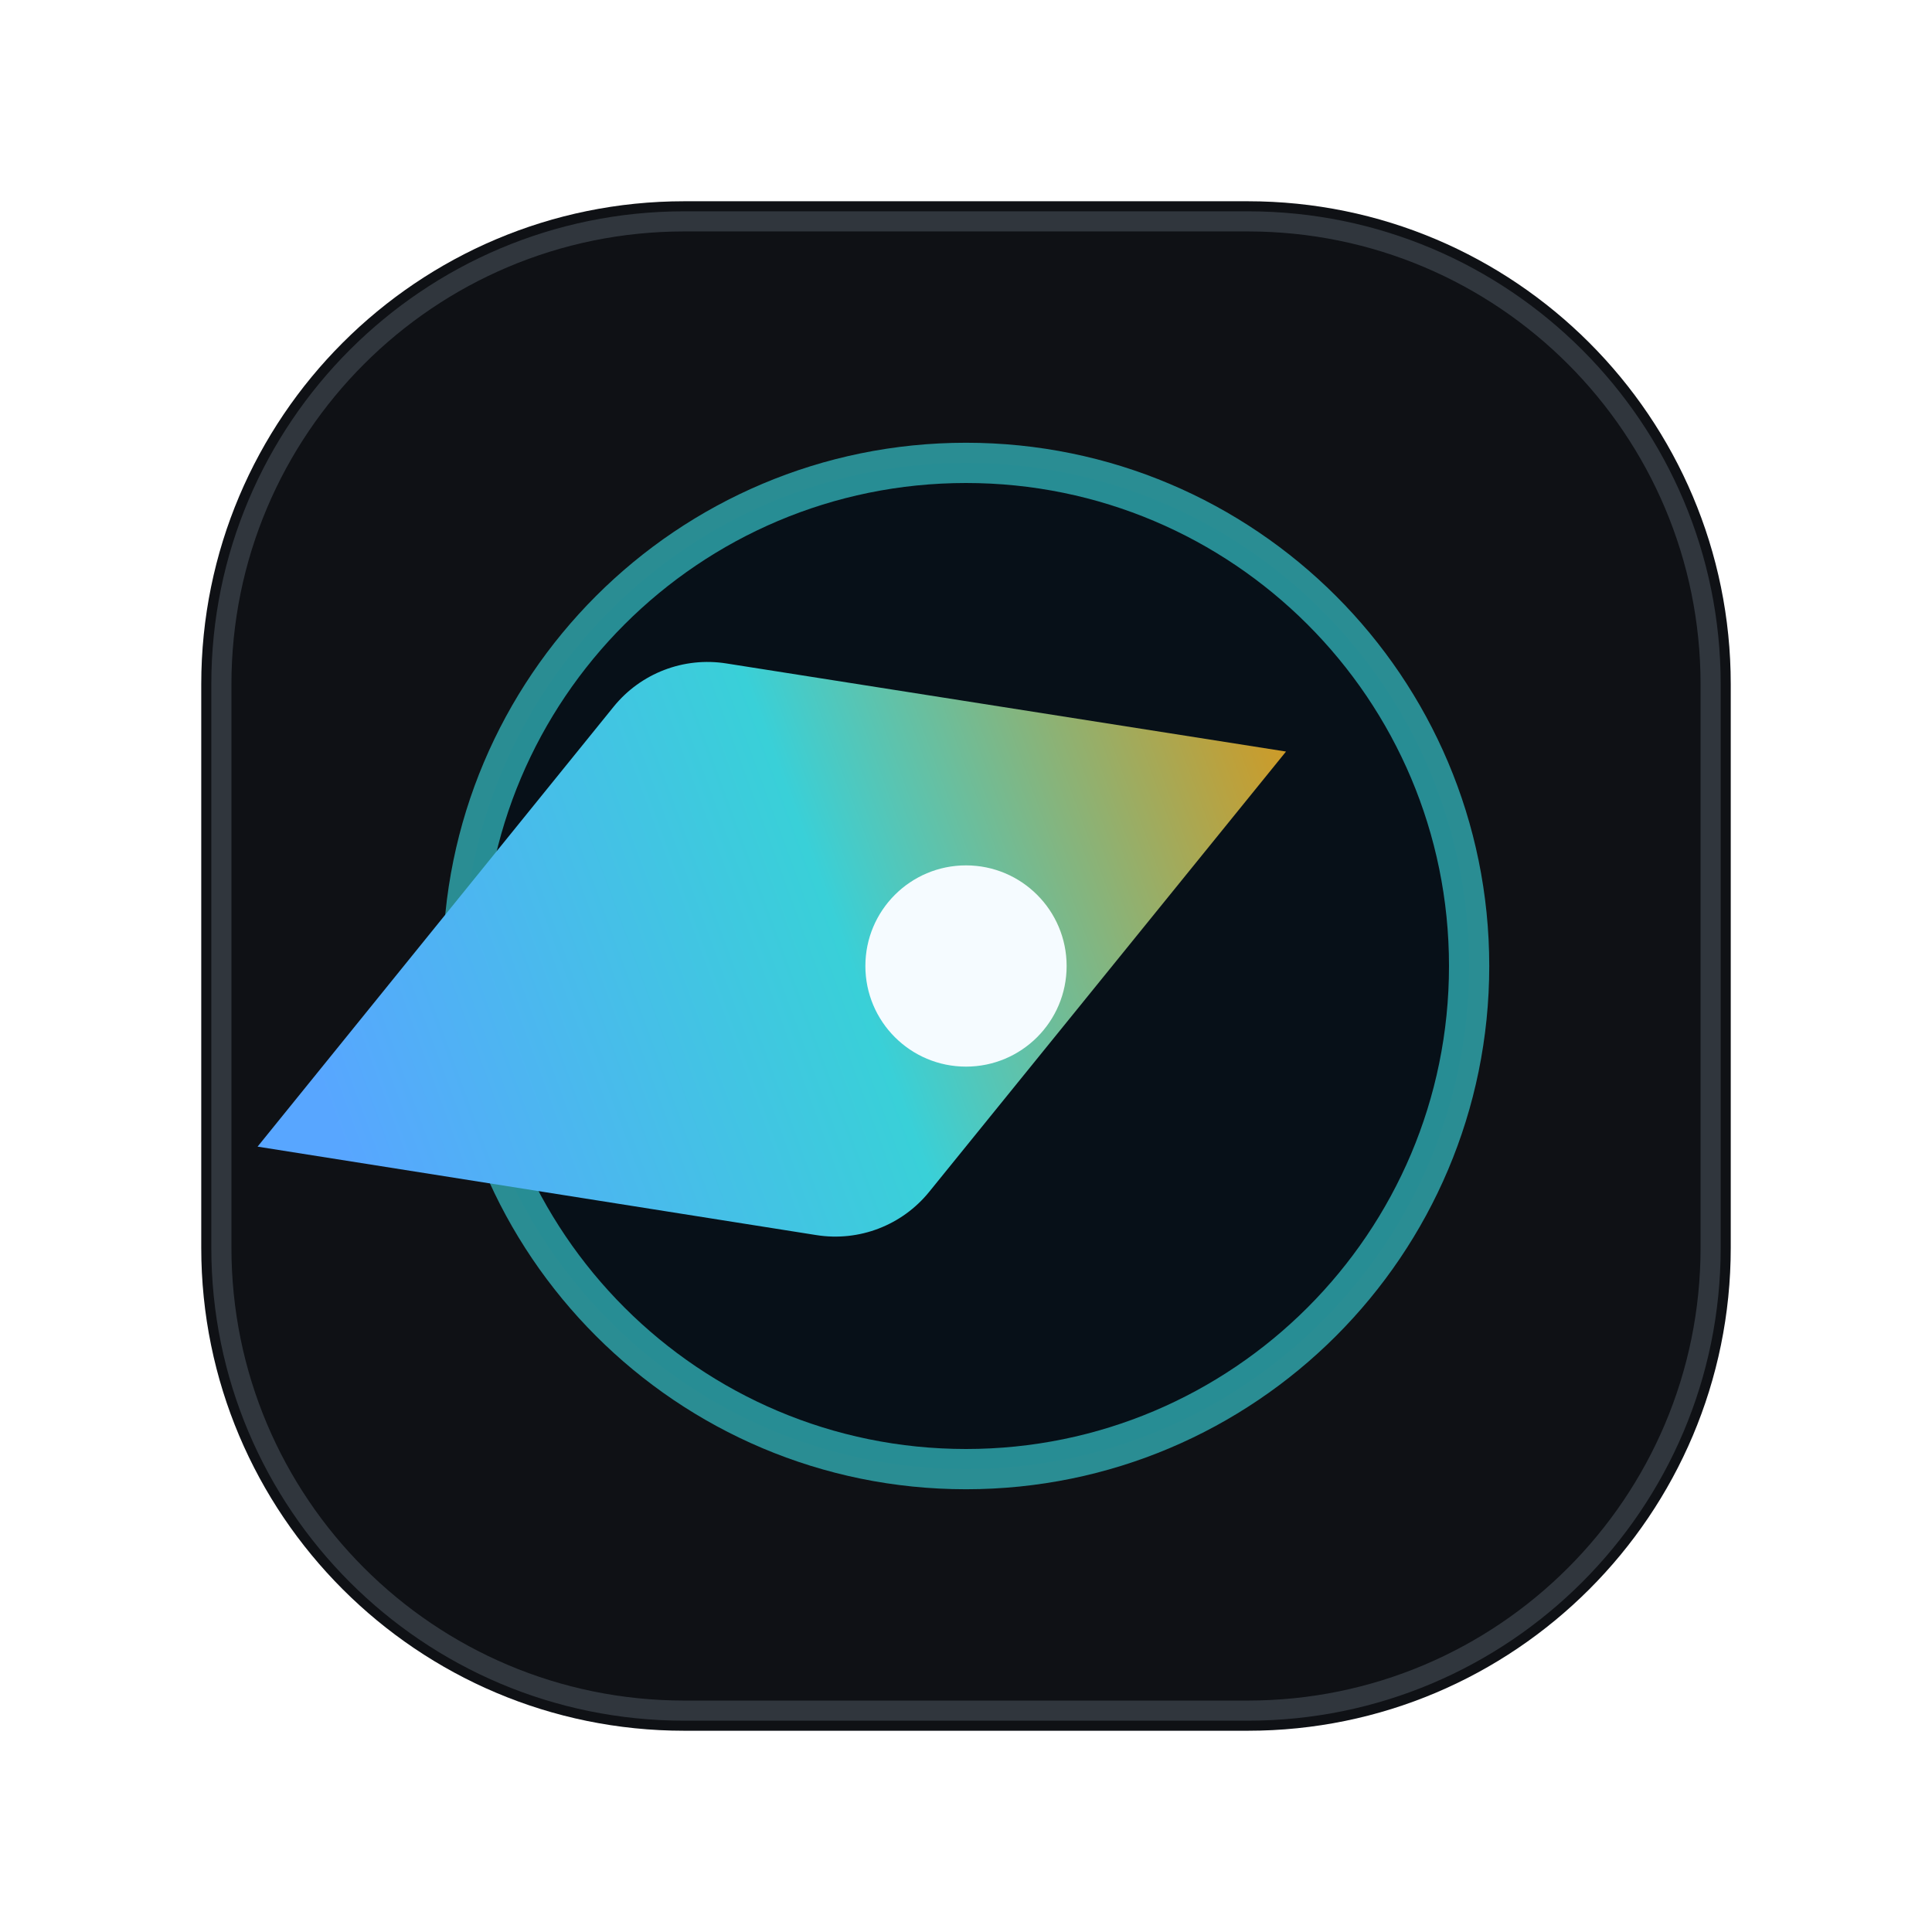
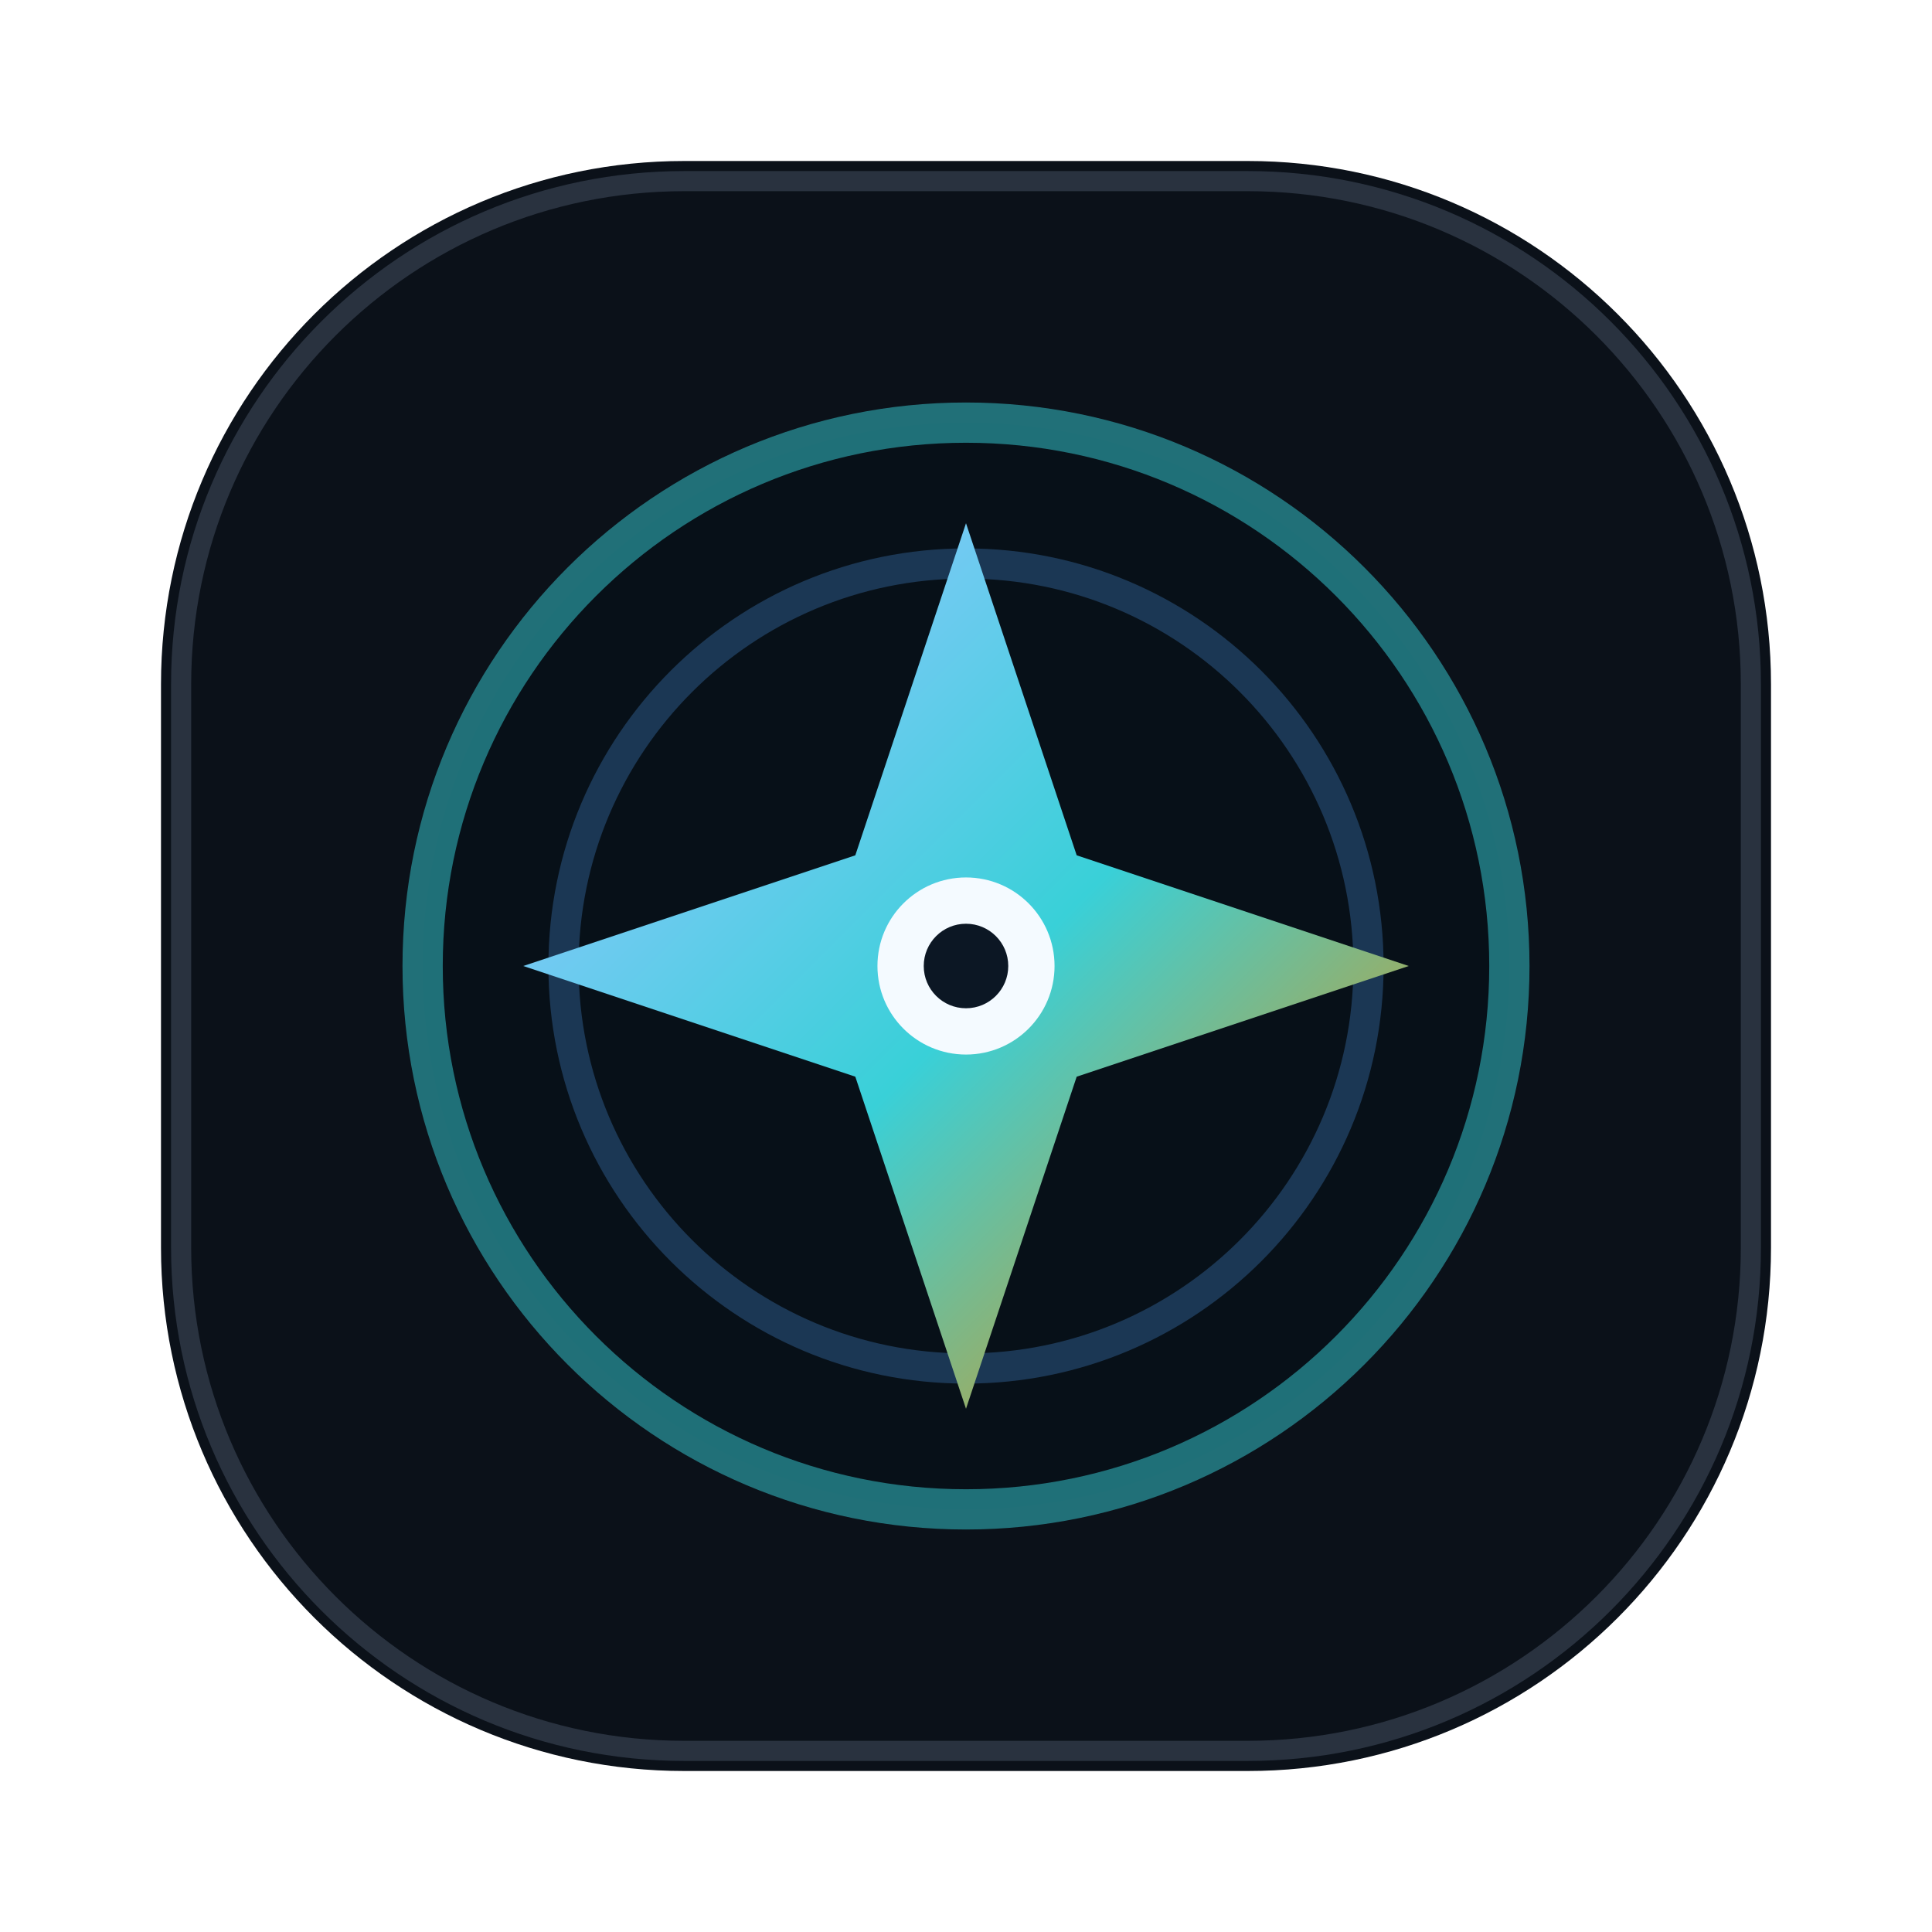
<svg xmlns="http://www.w3.org/2000/svg" width="96" height="96" viewBox="0 0 96 96" fill="none" role="img" aria-labelledby="title desc">
-   <rect x="10" y="10" width="76" height="76" rx="24" fill="#0F1115" />
-   <rect x="11" y="11" width="74" height="74" rx="23" stroke="#30363D" />
-   <circle cx="48" cy="48" r="25" fill="#071018" stroke="#39D0D8" stroke-opacity=".65" stroke-width="2" />
-   <path d="M57.7 27.8 50.4 55a6 6 0 0 1-4.24 4.24L19 66.52l7.27-27.16a6 6 0 0 1 4.25-4.25L57.7 27.8Z" fill="url(#compassGradient)" transform="rotate(24 38.35 47.16)" />
-   <circle cx="48" cy="48" r="5" fill="#F5FBFF" />
+   <rect x="8" y="8" width="80" height="80" rx="26" fill="#0B1119" />
+   <rect x="9" y="9" width="78" height="78" rx="25" stroke="#2A3442" stroke-opacity=".95" />
+   <circle cx="48" cy="48" r="27" fill="#071018" stroke="#39D0D8" stroke-opacity=".5" stroke-width="2" />
+   <circle cx="48" cy="48" r="20" stroke="#58A6FF" stroke-opacity=".26" stroke-width="1.5" />
+   <path d="M48 26L53.5 42.5L70 48L53.5 53.5L48 70L42.5 53.5L26 48L42.5 42.5L48 26Z" fill="url(#starGradient)" />
+   <circle cx="48" cy="48" r="4.4" fill="#F4FAFF" />
+   <circle cx="48" cy="48" r="2.1" fill="#0C1724" />
  <defs>
-     <linearGradient id="compassGradient" x1="22" y1="64" x2="59" y2="28" gradientUnits="userSpaceOnUse">
-       <stop stop-color="#58A6FF" />
+     <linearGradient id="starGradient" x1="31" y1="31" x2="66" y2="66" gradientUnits="userSpaceOnUse">
+       <stop stop-color="#8FC7FF" />
      <stop offset=".52" stop-color="#39D0D8" />
      <stop offset="1" stop-color="#D29922" />
    </linearGradient>
  </defs>
</svg>
